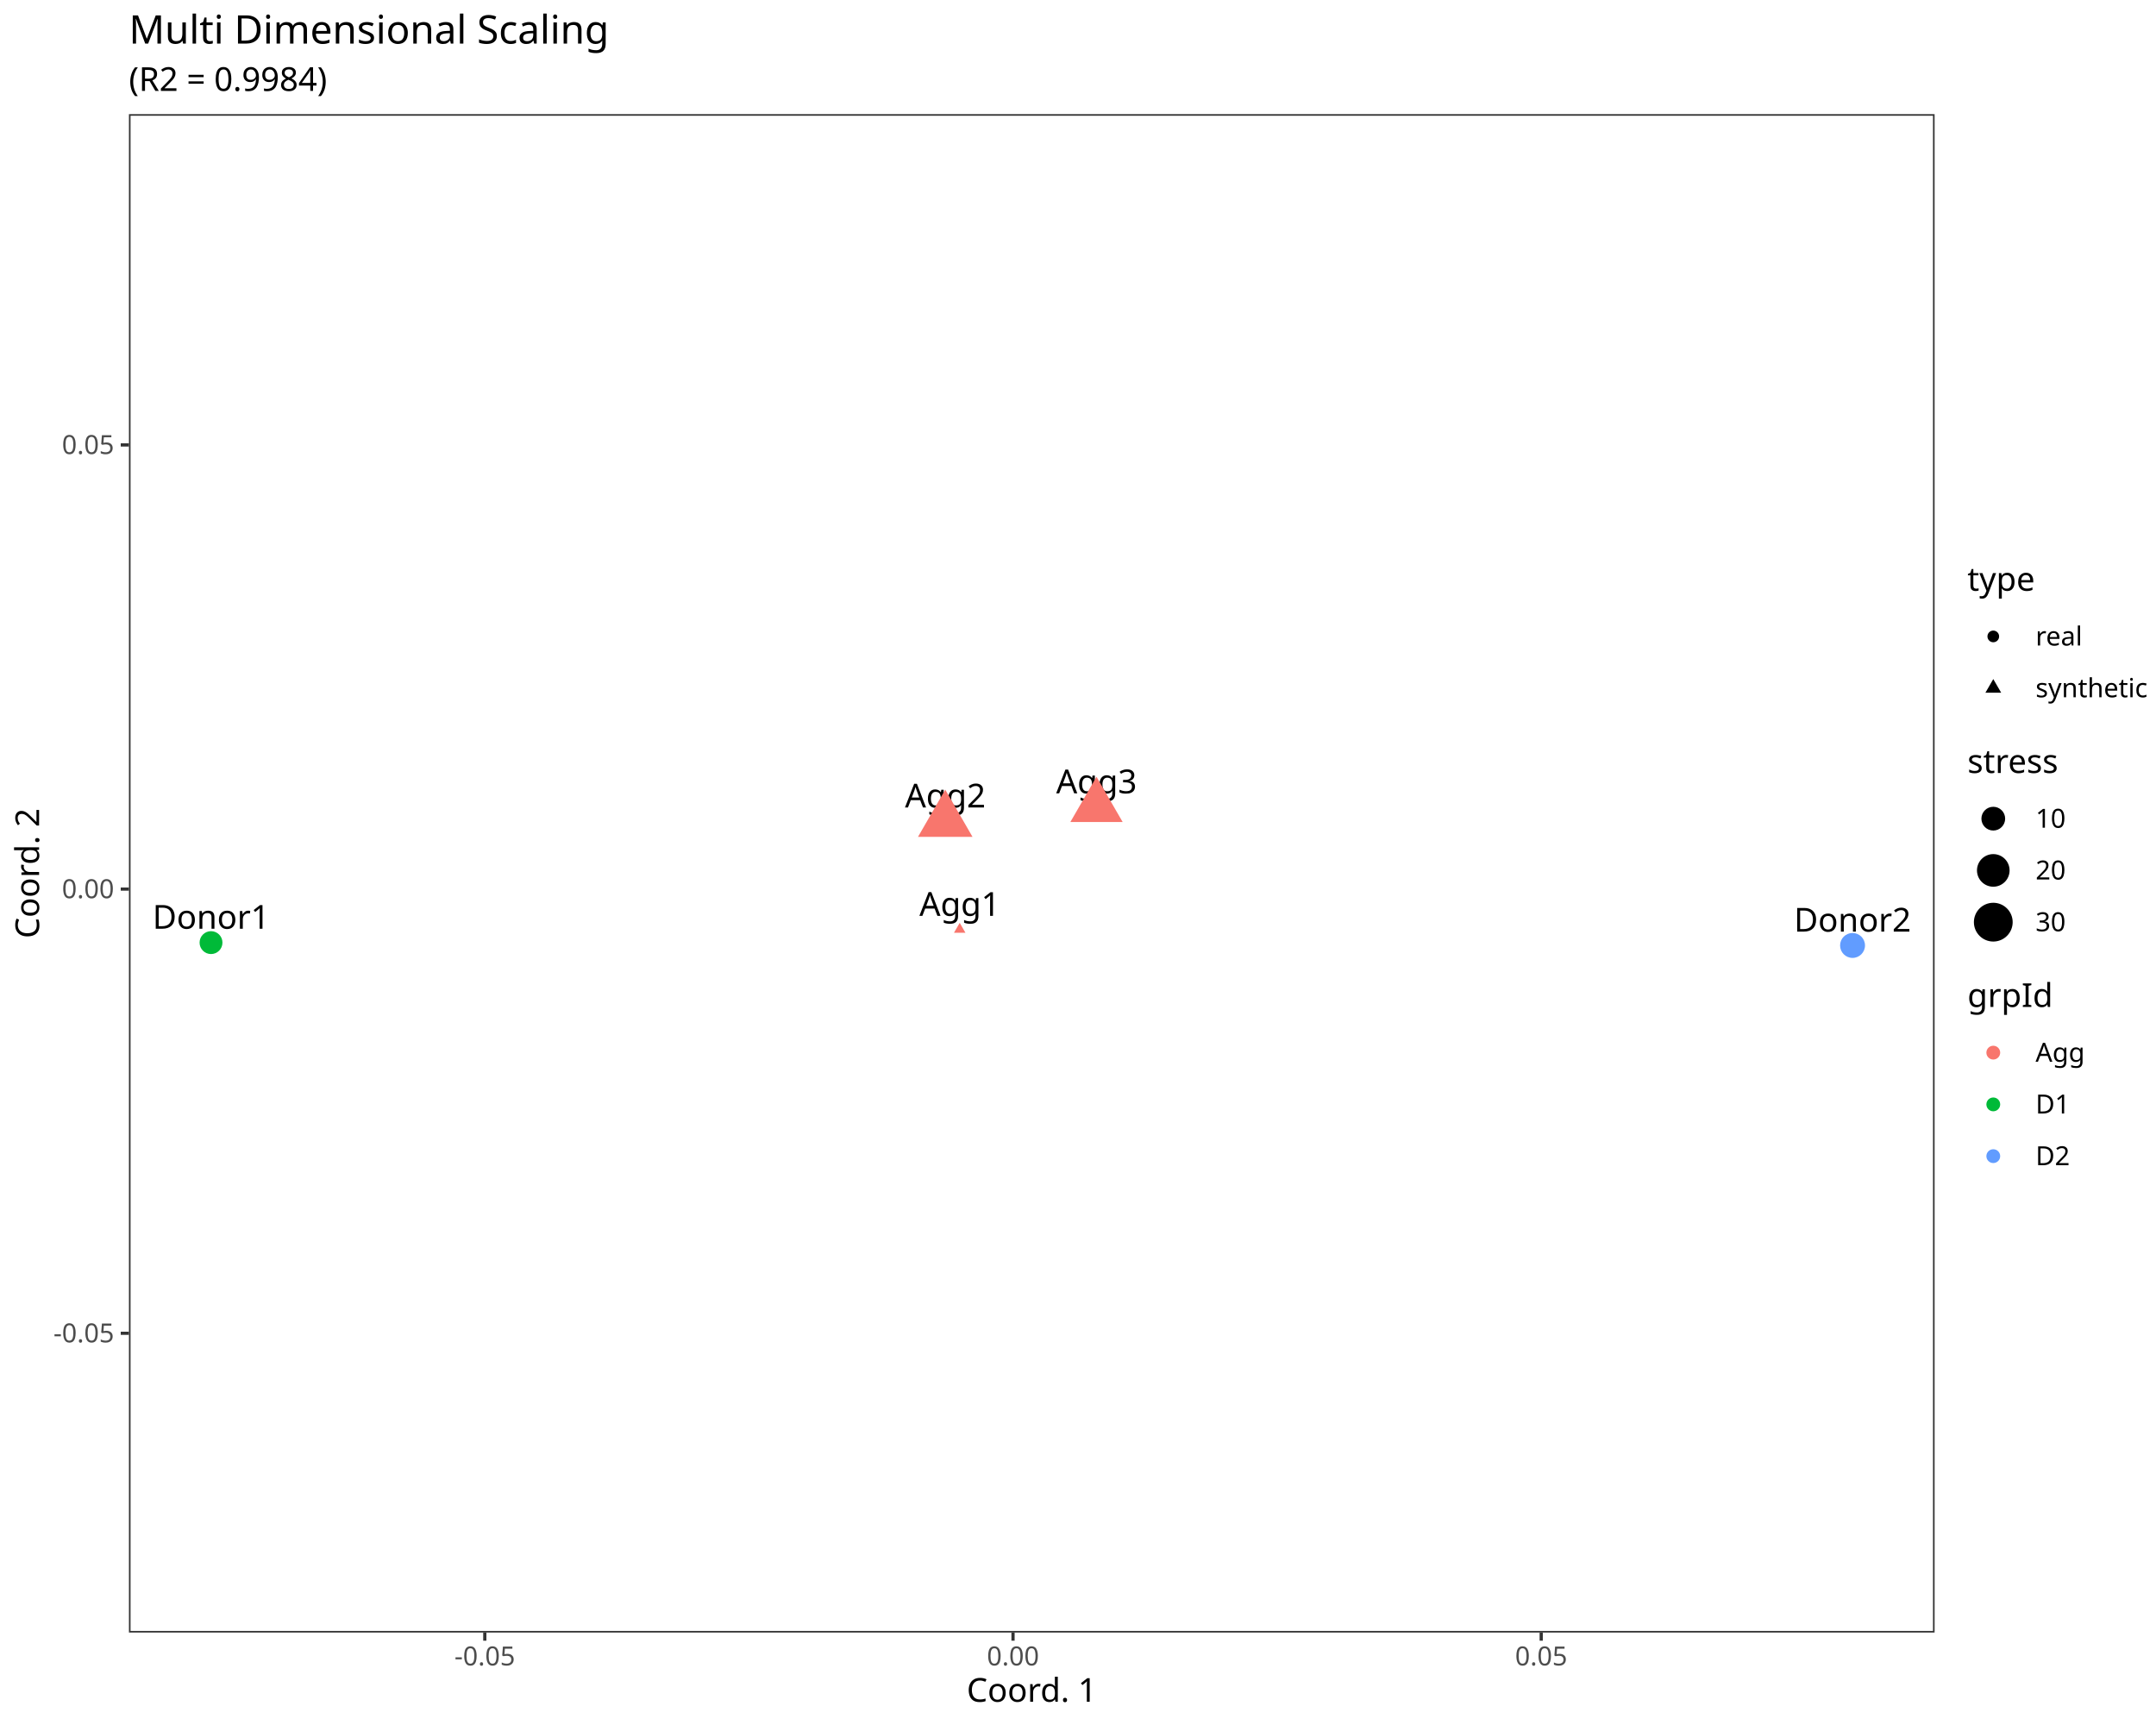
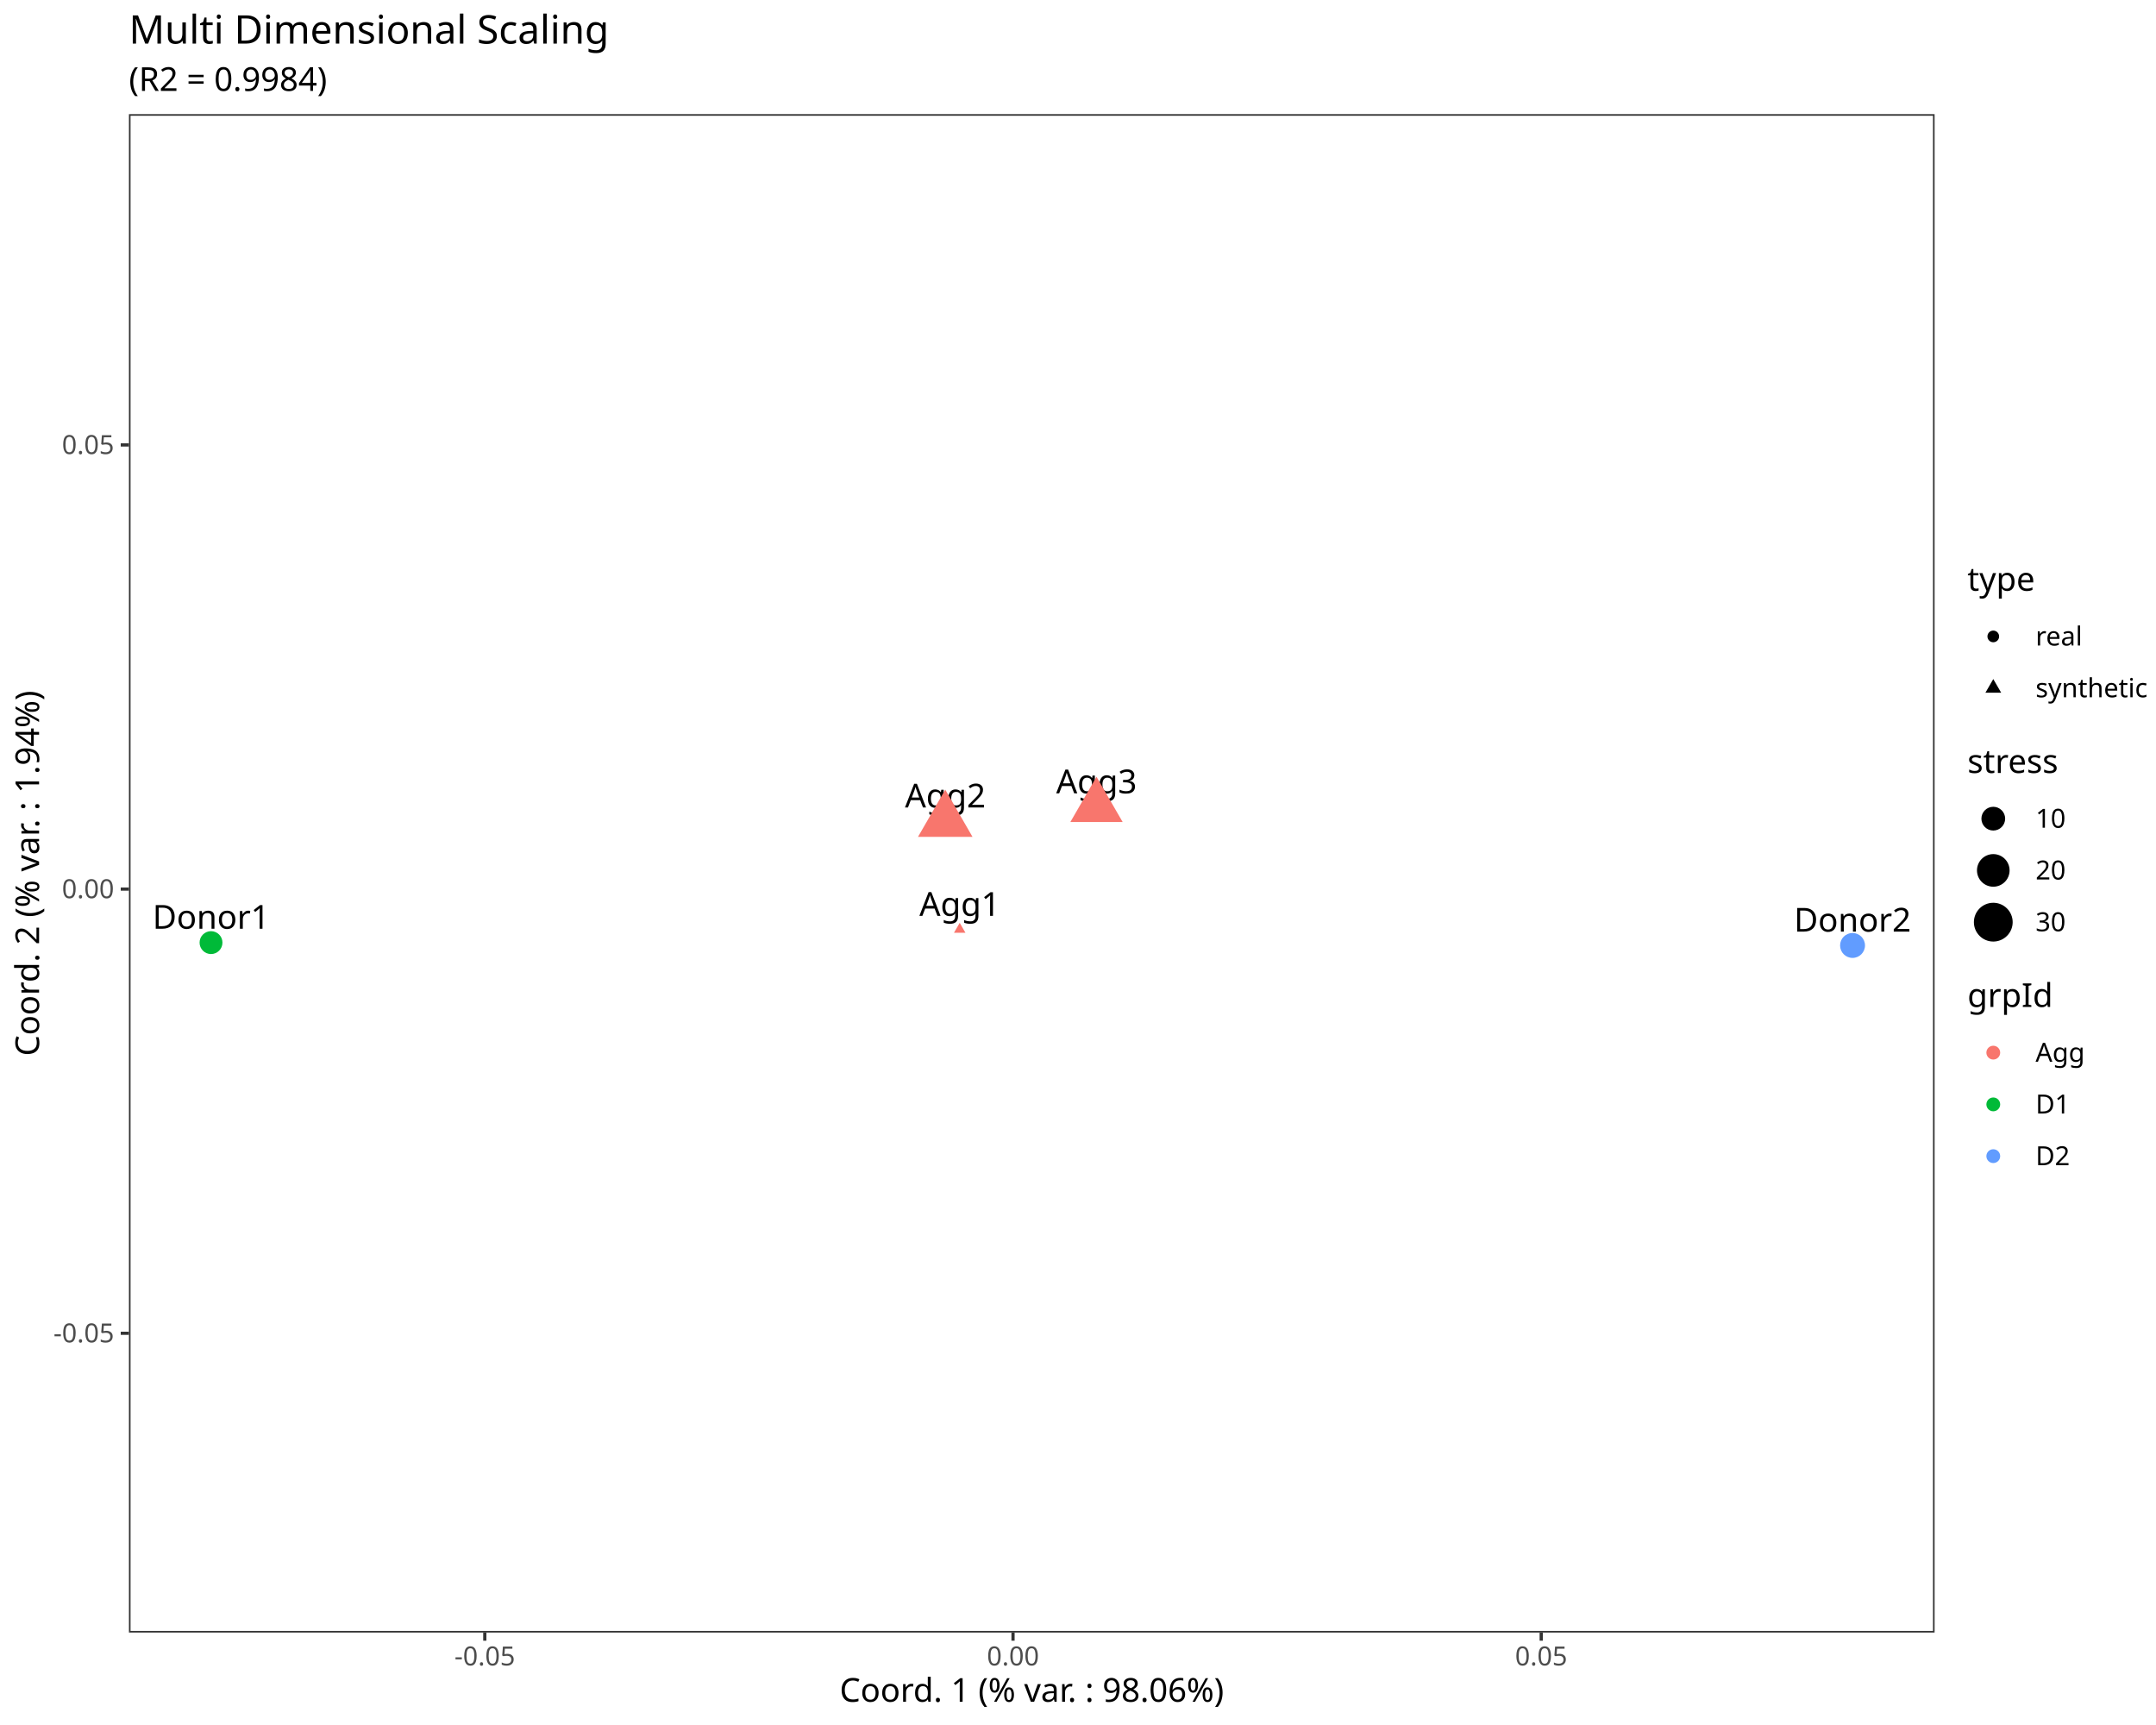
<svg xmlns="http://www.w3.org/2000/svg" class="svglite" data-engine-version="2.0" width="720.00pt" height="576.00pt" viewBox="0 0 720.00 576.00">
  <defs>
    <style type="text/css">
    .svglite line, .svglite polyline, .svglite polygon, .svglite path, .svglite rect, .svglite circle {
      fill: none;
      stroke: #000000;
      stroke-linecap: round;
      stroke-linejoin: round;
      stroke-miterlimit: 10.00;
    }
  </style>
  </defs>
  <rect width="100%" height="100%" style="stroke: none; fill: #FFFFFF;" />
  <defs>
    <clipPath id="cpMC4wMHw3MjAuMDB8MC4wMHw1NzYuMDA=">
      <rect x="0.00" y="0.00" width="720.00" height="576.00" />
    </clipPath>
  </defs>
  <g clip-path="url(#cpMC4wMHw3MjAuMDB8MC4wMHw1NzYuMDA=)">
    <rect x="0.00" y="0.00" width="720.00" height="576.00" style="stroke-width: 1.07; stroke: #FFFFFF; fill: #FFFFFF;" />
  </g>
  <defs>
    <clipPath id="cpNDMuMDZ8NjQ2LjA3fDM4LjEyfDU0NS4xMQ==">
      <rect x="43.06" y="38.12" width="603.00" height="507.00" />
    </clipPath>
  </defs>
  <g clip-path="url(#cpNDMuMDZ8NjQ2LjA3fDM4LjEyfDU0NS4xMQ==)">
    <rect x="43.06" y="38.12" width="603.00" height="507.00" style="stroke-width: 1.07; stroke: none; fill: #FFFFFF;" />
    <text x="70.49" y="310.12" text-anchor="middle" style="font-size: 11.04px; font-family: sans;" textLength="36.21px" lengthAdjust="spacingAndGlyphs">Donor1</text>
    <text x="618.65" y="311.08" text-anchor="middle" style="font-size: 11.04px; font-family: sans;" textLength="36.21px" lengthAdjust="spacingAndGlyphs">Donor2</text>
    <text x="320.51" y="305.81" text-anchor="middle" style="font-size: 11.04px; font-family: sans;" textLength="25.79px" lengthAdjust="spacingAndGlyphs">Agg1</text>
    <text x="315.69" y="269.63" text-anchor="middle" style="font-size: 11.04px; font-family: sans;" textLength="25.79px" lengthAdjust="spacingAndGlyphs">Agg2</text>
    <text x="366.19" y="264.90" text-anchor="middle" style="font-size: 11.04px; font-family: sans;" textLength="25.79px" lengthAdjust="spacingAndGlyphs">Agg3</text>
    <circle cx="70.47" cy="314.75" r="3.82" style="stroke-width: 0.71; stroke: none; fill: #00BA38;" />
    <circle cx="618.66" cy="315.70" r="4.16" style="stroke-width: 0.71; stroke: none; fill: #619CFF;" />
    <polygon points="320.50,308.15 322.41,311.46 318.58,311.46 " style="stroke-width: 0.71; stroke: none; fill: #F8766D;" />
    <polygon points="315.67,263.67 324.77,279.43 306.57,279.43 " style="stroke-width: 0.71; stroke: none; fill: #F8766D;" />
    <polygon points="366.18,259.37 374.91,274.48 357.45,274.48 " style="stroke-width: 0.71; stroke: none; fill: #F8766D;" />
    <rect x="43.06" y="38.12" width="603.00" height="507.00" style="stroke-width: 1.07; stroke: #333333;" />
  </g>
  <g clip-path="url(#cpMC4wMHw3MjAuMDB8MC4wMHw1NzYuMDA=)">
    <text x="38.13" y="448.23" text-anchor="end" style="font-size: 8.80px; fill: #4D4D4D; font-family: sans;" textLength="20.06px" lengthAdjust="spacingAndGlyphs">-0.05</text>
    <text x="38.13" y="299.91" text-anchor="end" style="font-size: 8.80px; fill: #4D4D4D; font-family: sans;" textLength="17.13px" lengthAdjust="spacingAndGlyphs">0.00</text>
    <text x="38.13" y="151.60" text-anchor="end" style="font-size: 8.80px; fill: #4D4D4D; font-family: sans;" textLength="17.13px" lengthAdjust="spacingAndGlyphs">0.05</text>
    <polyline points="40.32,445.20 43.06,445.20 " style="stroke-width: 1.07; stroke: #333333; stroke-linecap: butt;" />
    <polyline points="40.32,296.88 43.06,296.88 " style="stroke-width: 1.07; stroke: #333333; stroke-linecap: butt;" />
    <polyline points="40.32,148.57 43.06,148.57 " style="stroke-width: 1.07; stroke: #333333; stroke-linecap: butt;" />
    <polyline points="161.90,547.85 161.90,545.11 " style="stroke-width: 1.07; stroke: #333333; stroke-linecap: butt;" />
    <polyline points="338.30,547.85 338.30,545.11 " style="stroke-width: 1.07; stroke: #333333; stroke-linecap: butt;" />
    <polyline points="514.69,547.85 514.69,545.11 " style="stroke-width: 1.07; stroke: #333333; stroke-linecap: butt;" />
    <text x="161.90" y="556.10" text-anchor="middle" style="font-size: 8.80px; fill: #4D4D4D; font-family: sans;" textLength="20.06px" lengthAdjust="spacingAndGlyphs">-0.05</text>
    <text x="338.30" y="556.10" text-anchor="middle" style="font-size: 8.80px; fill: #4D4D4D; font-family: sans;" textLength="17.13px" lengthAdjust="spacingAndGlyphs">0.00</text>
    <text x="514.69" y="556.10" text-anchor="middle" style="font-size: 8.80px; fill: #4D4D4D; font-family: sans;" textLength="17.13px" lengthAdjust="spacingAndGlyphs">0.05</text>
-     <text x="344.56" y="568.24" text-anchor="middle" style="font-size: 11.00px; font-family: sans;" textLength="42.19px" lengthAdjust="spacingAndGlyphs">Coord. 1</text>
-     <text transform="translate(13.05,291.61) rotate(-90)" text-anchor="middle" style="font-size: 11.00px; font-family: sans;" textLength="42.19px" lengthAdjust="spacingAndGlyphs">Coord. 2</text>
+     <text x="344.56" y="568.24" text-anchor="middle" style="font-size: 11.00px; font-family: sans;" textLength="130.23px" lengthAdjust="spacingAndGlyphs">Coord. 1 (% var. : 98.06%)</text>
+     <text transform="translate(13.05,291.61) rotate(-90)" text-anchor="middle" style="font-size: 11.00px; font-family: sans;" textLength="124.11px" lengthAdjust="spacingAndGlyphs">Coord. 2 (% var. : 1.94%)</text>
    <rect x="657.02" y="188.54" width="57.50" height="49.89" style="stroke-width: 1.07; stroke: none; fill: #FFFFFF;" />
    <text x="657.02" y="197.25" style="font-size: 11.00px; font-family: sans;" textLength="20.80px" lengthAdjust="spacingAndGlyphs">type</text>
    <rect x="657.02" y="203.87" width="17.28" height="17.28" style="stroke-width: 1.07; stroke: none; fill: #FFFFFF;" />
    <circle cx="665.66" cy="212.51" r="1.95" style="stroke-width: 0.71; stroke: none; fill: #000000;" />
    <rect x="657.02" y="221.15" width="17.28" height="17.28" style="stroke-width: 1.07; stroke: none; fill: #FFFFFF;" />
    <polygon points="665.66,226.75 668.30,231.31 663.03,231.31 " style="stroke-width: 0.71; stroke: none; fill: #000000;" />
    <text x="679.78" y="215.54" style="font-size: 8.80px; font-family: sans;" textLength="14.67px" lengthAdjust="spacingAndGlyphs">real</text>
    <text x="679.78" y="232.82" style="font-size: 8.80px; font-family: sans;" textLength="34.74px" lengthAdjust="spacingAndGlyphs">synthetic</text>
    <rect x="657.02" y="249.39" width="32.55" height="67.17" style="stroke-width: 1.07; stroke: none; fill: #FFFFFF;" />
    <text x="657.02" y="258.10" style="font-size: 11.00px; font-family: sans;" textLength="29.35px" lengthAdjust="spacingAndGlyphs">stress</text>
    <rect x="657.02" y="264.72" width="17.28" height="17.28" style="stroke-width: 1.07; stroke: none; fill: #FFFFFF;" />
    <circle cx="665.66" cy="273.36" r="3.61" style="stroke-width: 0.71; fill: #000000;" />
    <rect x="657.02" y="282.00" width="17.28" height="17.28" style="stroke-width: 1.07; stroke: none; fill: #FFFFFF;" />
    <circle cx="665.66" cy="290.64" r="5.09" style="stroke-width: 0.71; fill: #000000;" />
    <rect x="657.02" y="299.28" width="17.28" height="17.28" style="stroke-width: 1.07; stroke: none; fill: #FFFFFF;" />
    <circle cx="665.66" cy="307.92" r="6.12" style="stroke-width: 0.71; fill: #000000;" />
    <text x="679.78" y="276.39" style="font-size: 8.80px; font-family: sans;" textLength="9.79px" lengthAdjust="spacingAndGlyphs">10</text>
    <text x="679.78" y="293.67" style="font-size: 8.80px; font-family: sans;" textLength="9.79px" lengthAdjust="spacingAndGlyphs">20</text>
    <text x="679.78" y="310.95" style="font-size: 8.80px; font-family: sans;" textLength="9.79px" lengthAdjust="spacingAndGlyphs">30</text>
    <rect x="657.02" y="327.52" width="38.42" height="67.17" style="stroke-width: 1.07; stroke: none; fill: #FFFFFF;" />
    <text x="657.02" y="336.23" style="font-size: 11.00px; font-family: sans;" textLength="25.07px" lengthAdjust="spacingAndGlyphs">grpId</text>
    <rect x="657.02" y="342.85" width="17.28" height="17.28" style="stroke-width: 1.07; stroke: none; fill: #FFFFFF;" />
    <circle cx="665.66" cy="351.49" r="1.95" style="stroke-width: 0.71; stroke: #F8766D; fill: #F8766D;" />
    <rect x="657.02" y="360.13" width="17.28" height="17.28" style="stroke-width: 1.07; stroke: none; fill: #FFFFFF;" />
    <circle cx="665.66" cy="368.77" r="1.95" style="stroke-width: 0.71; stroke: #00BA38; fill: #00BA38;" />
    <rect x="657.02" y="377.41" width="17.28" height="17.28" style="stroke-width: 1.07; stroke: none; fill: #FFFFFF;" />
    <circle cx="665.66" cy="386.05" r="1.95" style="stroke-width: 0.71; stroke: #619CFF; fill: #619CFF;" />
    <text x="679.78" y="354.52" style="font-size: 8.80px; font-family: sans;" textLength="15.66px" lengthAdjust="spacingAndGlyphs">Agg</text>
    <text x="679.78" y="371.80" style="font-size: 8.80px; font-family: sans;" textLength="11.25px" lengthAdjust="spacingAndGlyphs">D1</text>
    <text x="679.78" y="389.08" style="font-size: 8.80px; font-family: sans;" textLength="11.25px" lengthAdjust="spacingAndGlyphs">D2</text>
    <text x="43.06" y="30.35" style="font-size: 11.00px; font-family: sans;" textLength="67.58px" lengthAdjust="spacingAndGlyphs">(R2 = 0.9984)</text>
    <text x="43.06" y="14.56" style="font-size: 13.20px; font-family: sans;" textLength="151.15px" lengthAdjust="spacingAndGlyphs">Multi Dimensional Scaling</text>
  </g>
</svg>
